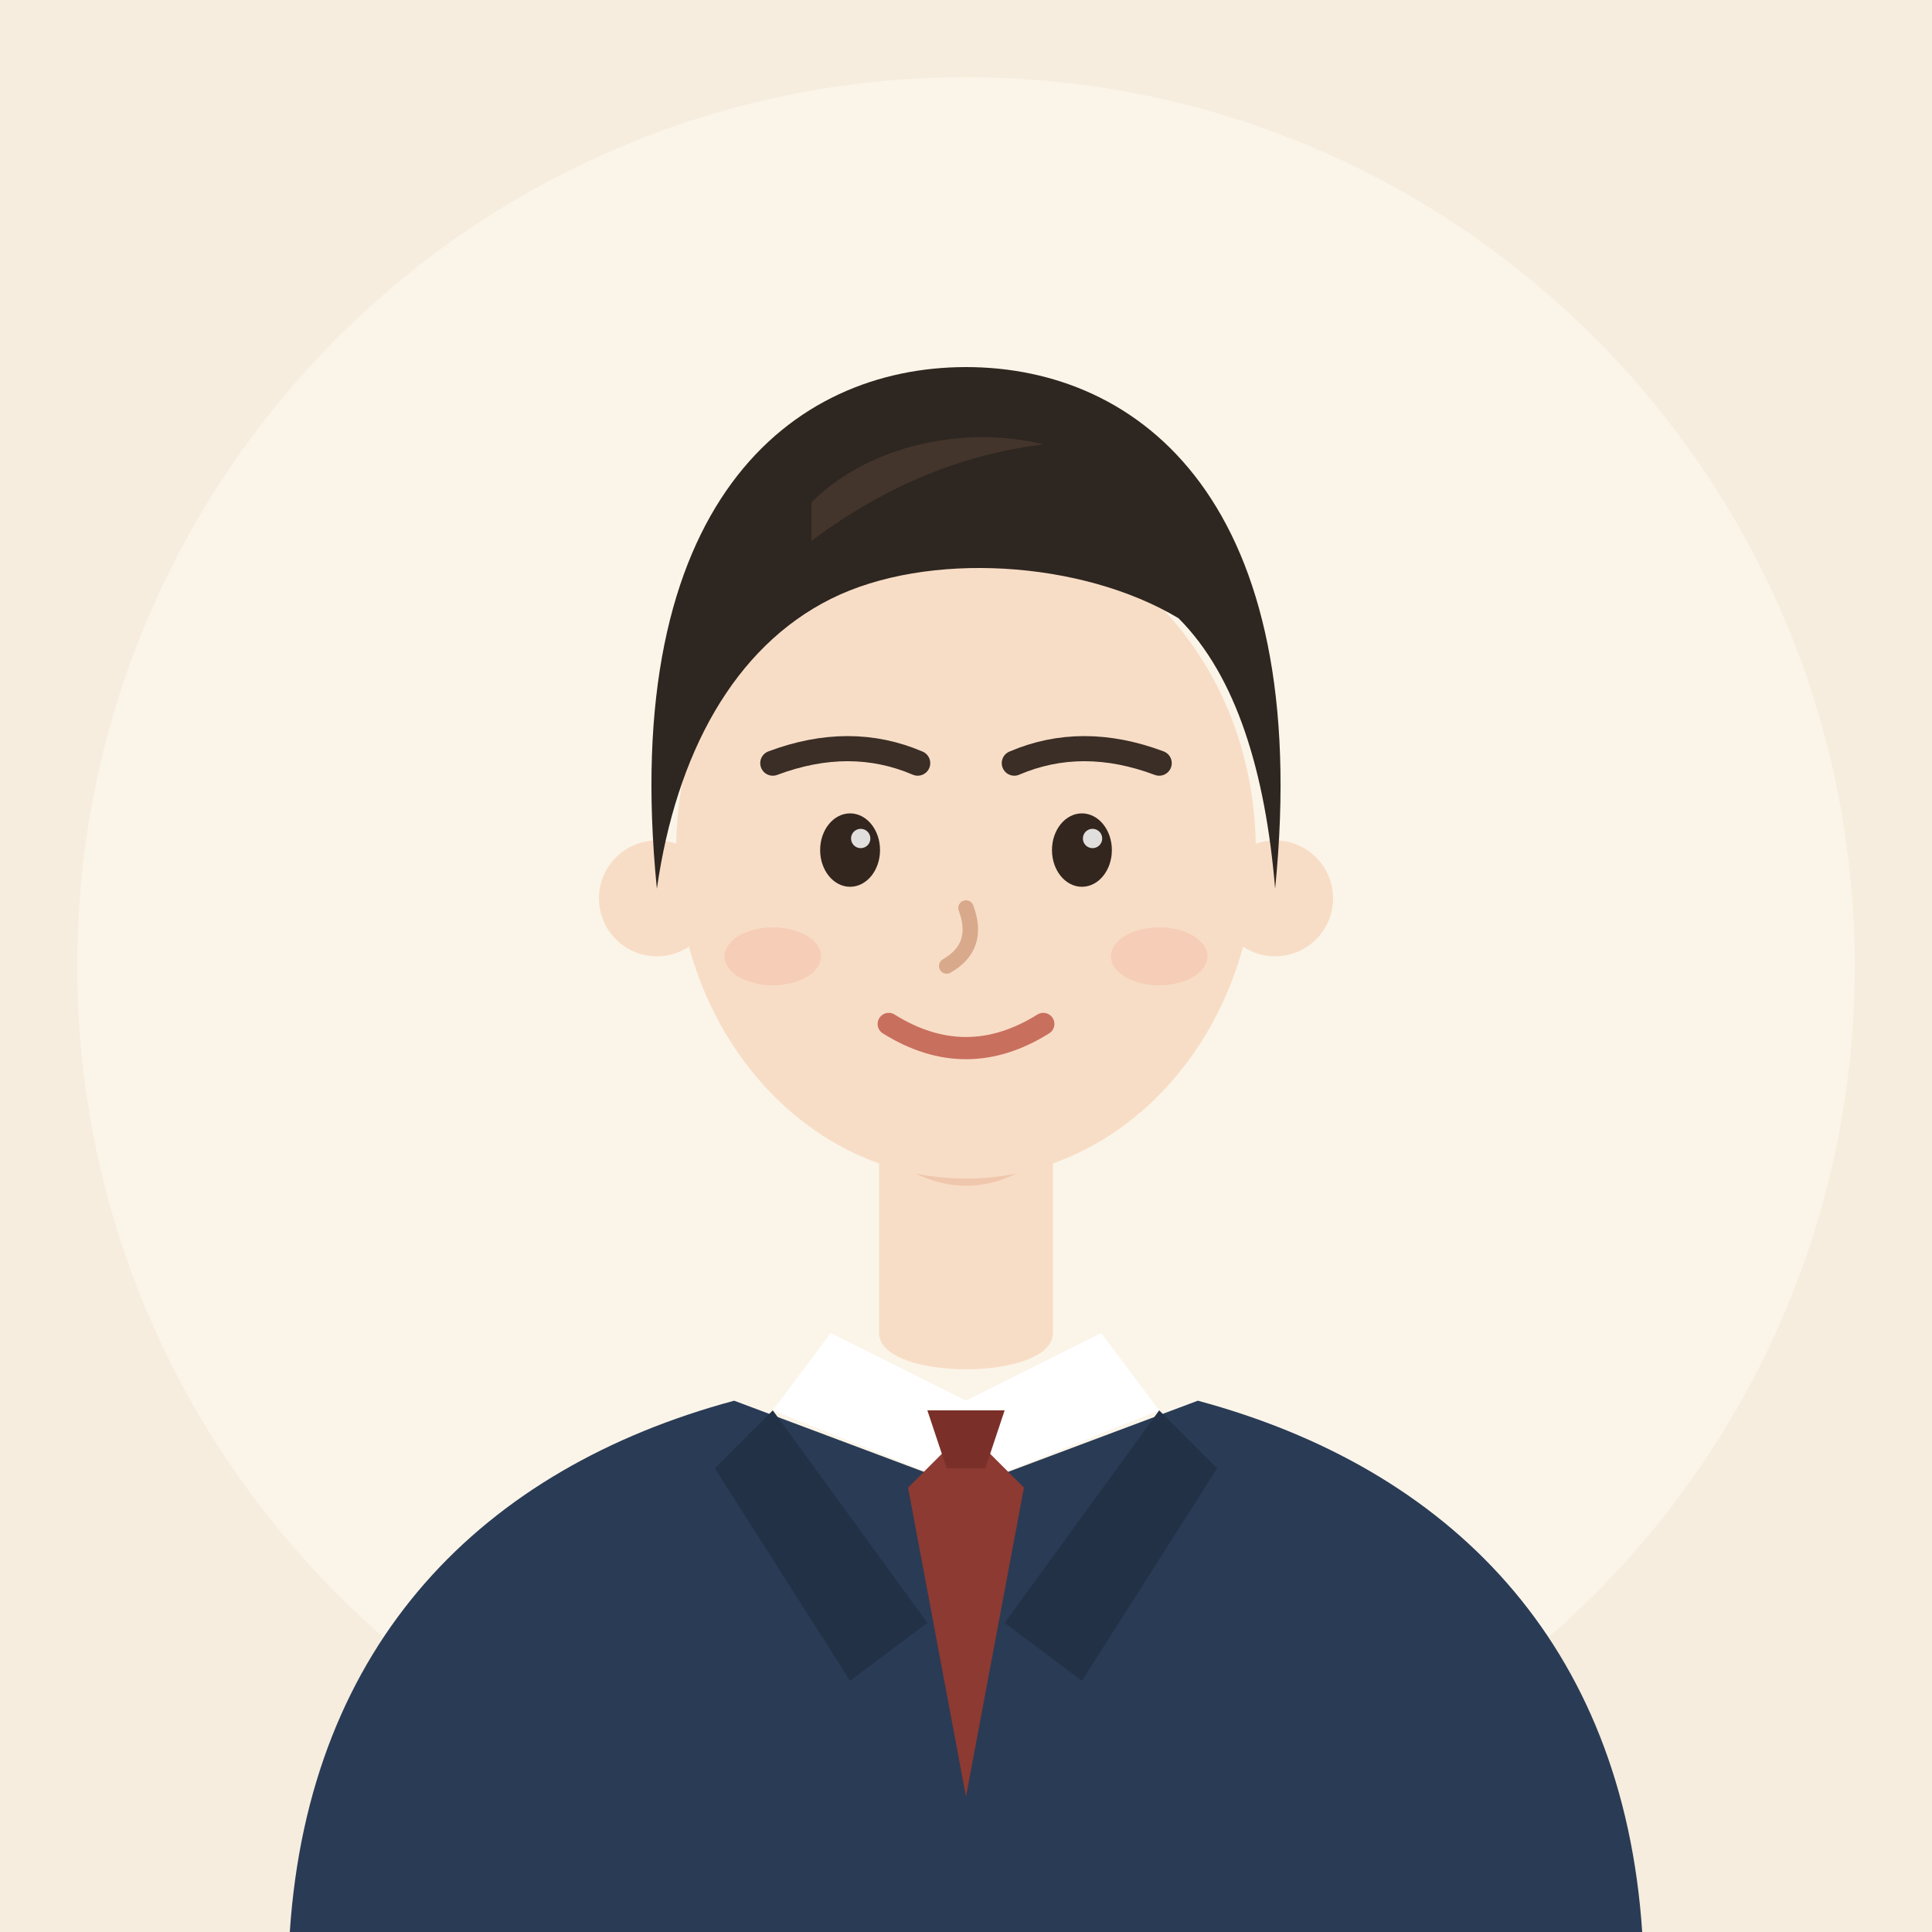
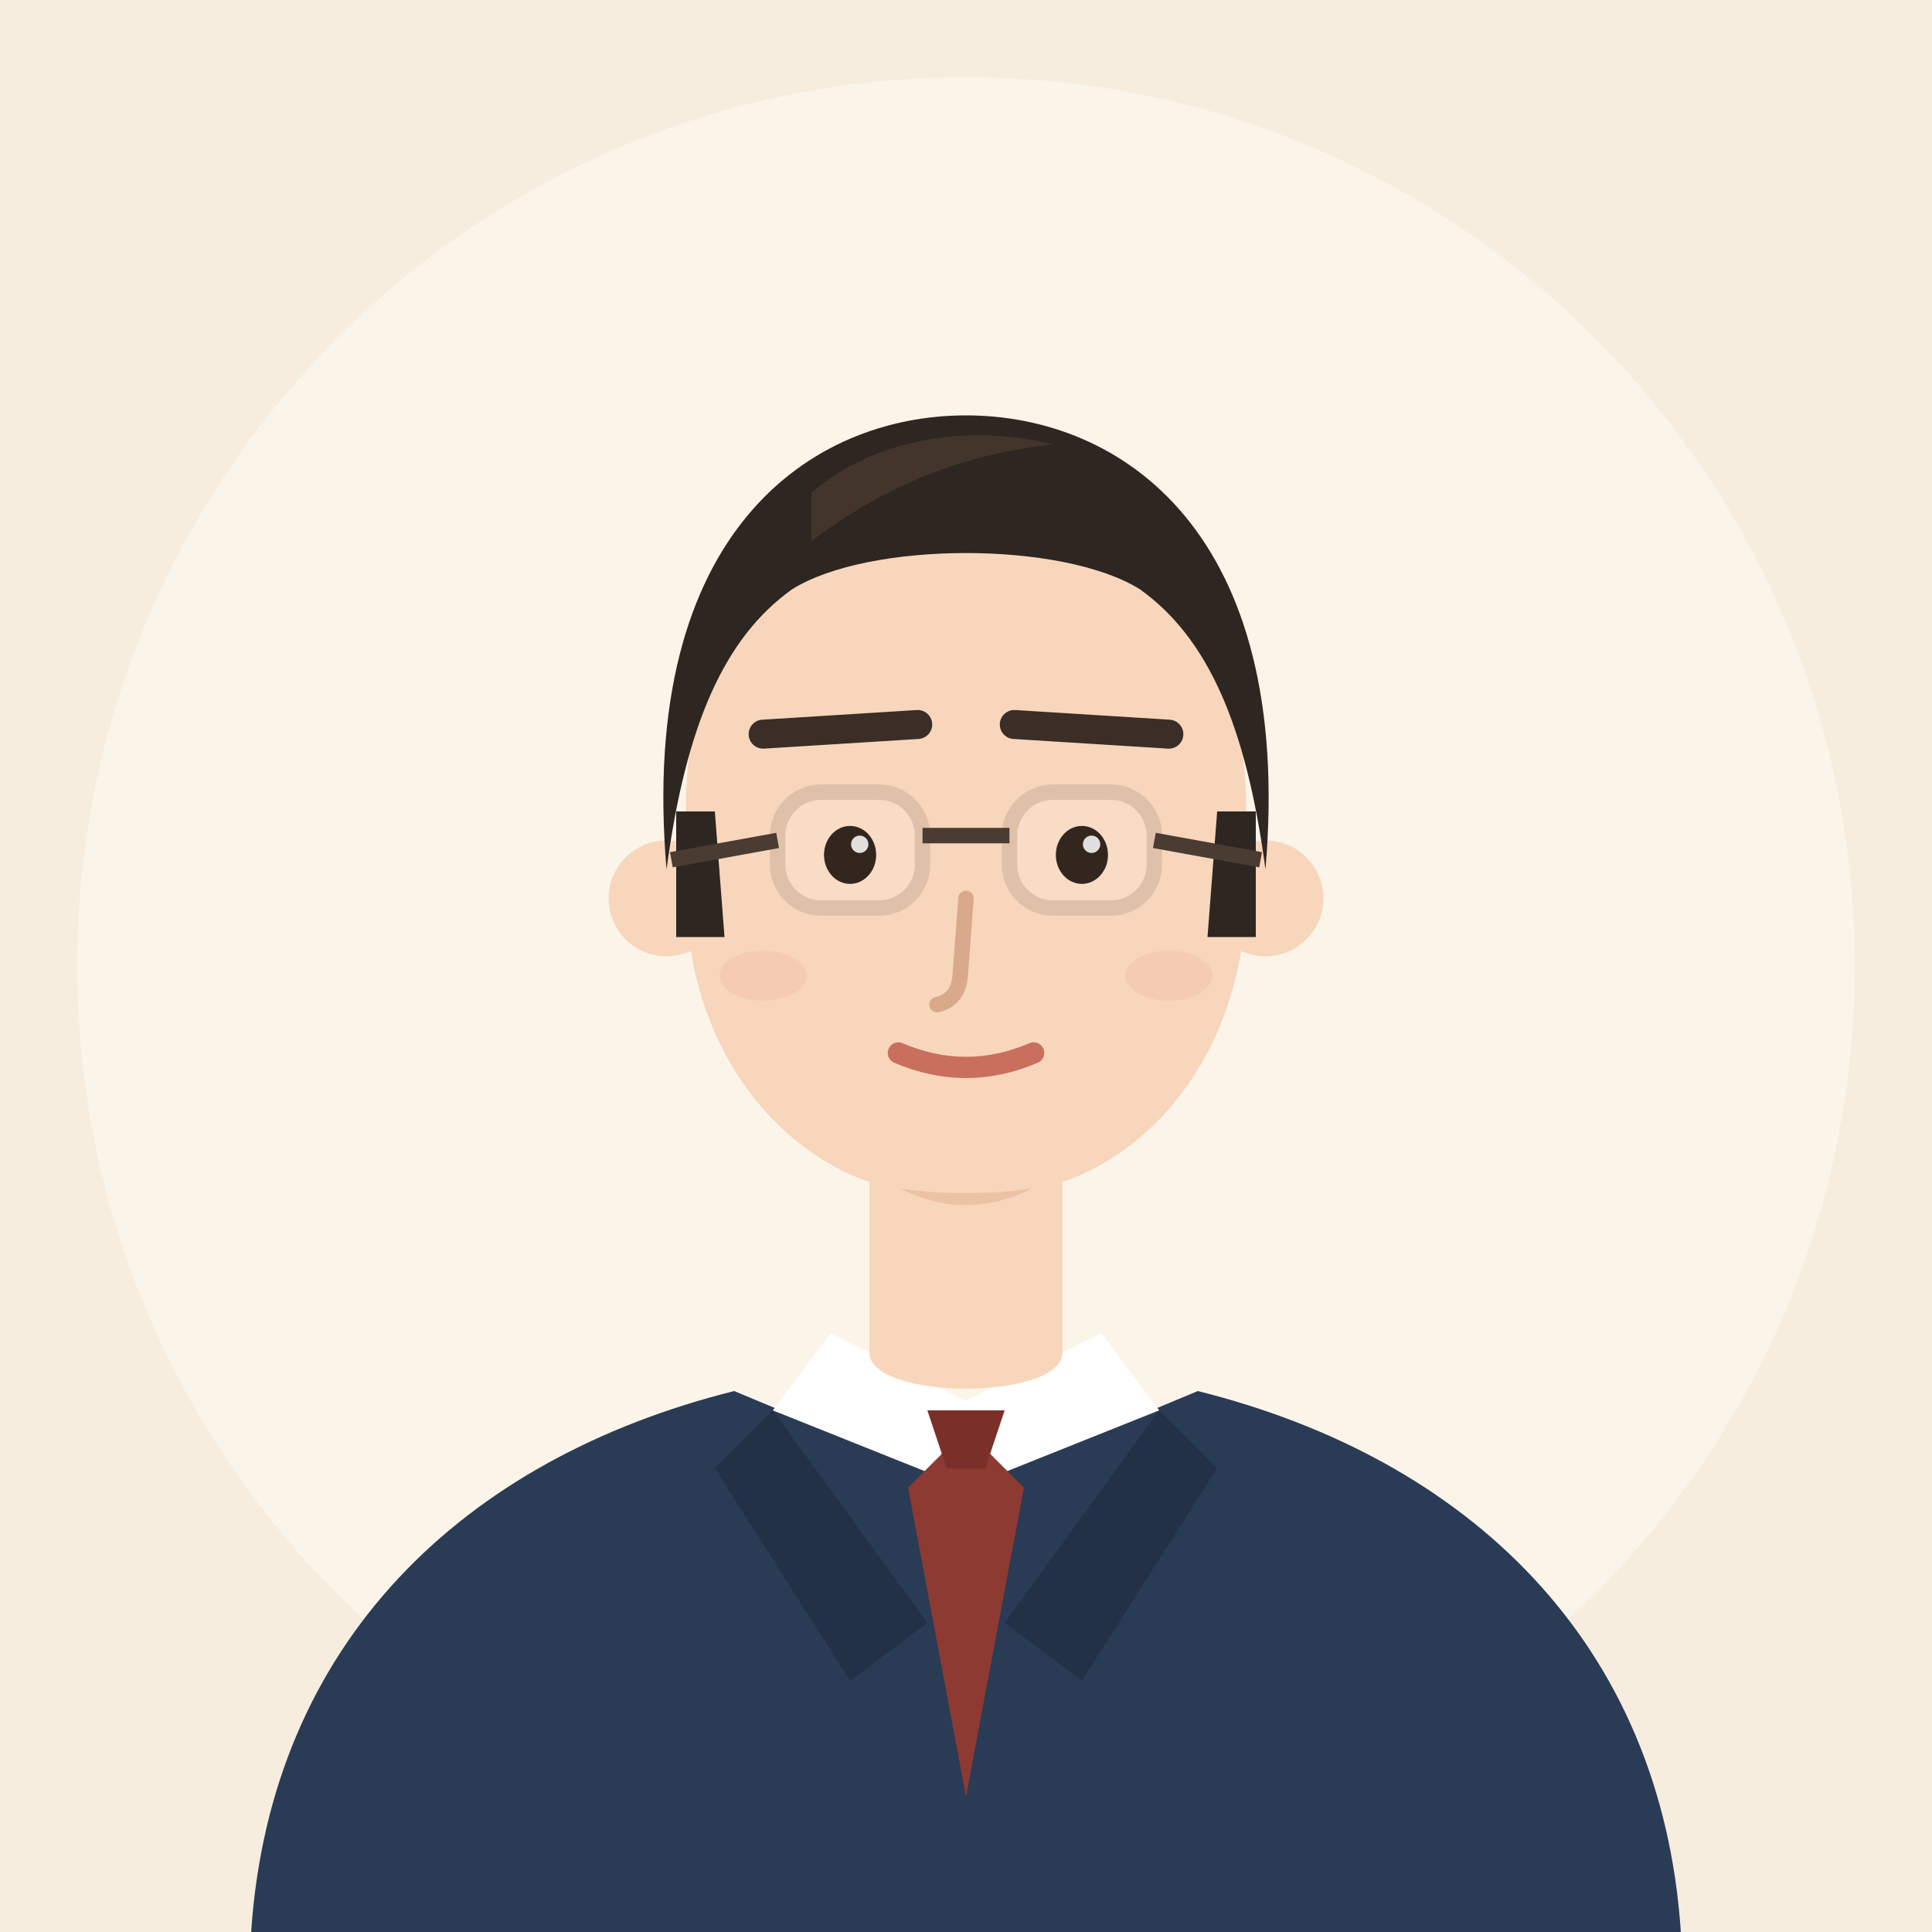
<svg xmlns="http://www.w3.org/2000/svg" viewBox="0 0 200 200">
  <rect width="200" height="200" fill="#F6EDDE" />
  <circle cx="100" cy="100" r="92" fill="#FBF5E9" />
-   <path d="M30 200 C32 170 50 152 76 145 L100 154 L124 145 C150 152 168 170 170 200 Z" fill="#2A3B55" />
+   <path d="M26 200 C28 170 48 151 76 144 L100 154 L124 144 C152 151 172 170 174 200 Z" fill="#2A3B55" />
  <path d="M80 146 L100 154 L120 146 L114 138 L100 145 L86 138 Z" fill="#FFFFFF" />
  <path d="M100 148 L94 154 L100 186 L106 154 Z" fill="#8C3A32" />
  <path d="M96 146 L104 146 L102 152 L98 152 Z" fill="#7A3028" />
  <path d="M80 146 L96 168 L88 174 L74 152 Z" fill="#223146" />
  <path d="M120 146 L104 168 L112 174 L126 152 Z" fill="#223146" />
-   <path d="M91 110 h18 v28 c0 5 -18 5 -18 0 Z" fill="#F8DDC6" />
-   <path d="M91 110 h18 v9 c-6 5 -12 5 -18 0 Z" fill="#EFC7AC" />
-   <circle cx="68" cy="93" r="6" fill="#F8DDC6" />
-   <circle cx="132" cy="93" r="6" fill="#F8DDC6" />
-   <ellipse cx="100" cy="88" rx="30" ry="34" fill="#F8DDC6" />
-   <path d="M68 92 C64 52 82 38 100 38 C118 38 136 52 132 92 C131 80 128 70 122 64 C112 58 96 57 86 62 C76 67 70 78 68 92 Z" fill="#2E2620" />
-   <path d="M84 52 C90 46 100 44 108 46 C100 47 92 50 84 56 Z" fill="#4C3C31" opacity=".7" />
-   <path d="M80 79 q8 -3 15 0" stroke="#3A2E26" stroke-width="2.6" fill="none" stroke-linecap="round" />
-   <path d="M105 79 q7 -3 15 0" stroke="#3A2E26" stroke-width="2.6" fill="none" stroke-linecap="round" />
-   <ellipse cx="88" cy="88" rx="3.1" ry="3.8" fill="#33261E" />
-   <ellipse cx="112" cy="88" rx="3.1" ry="3.8" fill="#33261E" />
-   <circle cx="89.1" cy="86.8" r="1" fill="#FFFFFF" opacity=".85" />
-   <circle cx="113.1" cy="86.8" r="1" fill="#FFFFFF" opacity=".85" />
-   <path d="M100 94 q1.5 4 -2 6" stroke="#D9A98C" stroke-width="1.6" fill="none" stroke-linecap="round" />
-   <path d="M92 106 q8 5 16 0" stroke="#C96F5E" stroke-width="2.3" fill="none" stroke-linecap="round" />
-   <ellipse cx="80" cy="99" rx="5" ry="3" fill="#F2B49A" opacity=".38" />
-   <ellipse cx="120" cy="99" rx="5" ry="3" fill="#F2B49A" opacity=".38" />
+   <path d="M90 112 h20 v28 c0 5 -20 5 -20 0 Z" fill="#F7D6BC" />
+   <path d="M90 112 h20 v9 c-6.5 5 -13.5 5 -20 0 Z" fill="#ECC2A5" />
+   <circle cx="69" cy="93" r="6" fill="#F7D6BC" />
+   <circle cx="131" cy="93" r="6" fill="#F7D6BC" />
+   <path d="M71 84 C71 63 83 53 100 53 C117 53 129 63 129 84 L129 92 C129 107 121 118 111 122 C106 124 94 124 89 122 C79 118 71 107 71 92 Z" fill="#F7D6BC" />
+   <path d="M69 90 C66 55 84 43 100 43 C116 43 134 55 131 90 C129 75 125 66 118 61 C110 56 90 56 82 61 C75 66 71 75 69 90 Z" fill="#2E2620" />
+   <path d="M70 84 L70 97 L75 97 L74 84 Z" fill="#2E2620" />
+   <path d="M130 84 L130 97 L125 97 L126 84 Z" fill="#2E2620" />
+   <path d="M84 51 C91 45 101 44 109 46 C100 47 92 50 84 56 Z" fill="#4C3C31" opacity=".7" />
+   <path d="M79 76 L95 75" stroke="#3A2E26" stroke-width="3" stroke-linecap="round" />
+   <path d="M105 75 L121 76" stroke="#3A2E26" stroke-width="3" stroke-linecap="round" />
+   <rect x="80.5" y="82" width="15" height="12" rx="4.5" fill="#FFFFFF" opacity=".14" stroke="#4A3B33" stroke-width="1.6" />
+   <rect x="104.5" y="82" width="15" height="12" rx="4.5" fill="#FFFFFF" opacity=".14" stroke="#4A3B33" stroke-width="1.6" />
+   <path d="M95.5 86.5 L104.5 86.5" stroke="#4A3B33" stroke-width="1.6" />
+   <path d="M80.5 87 L69.5 89" stroke="#4A3B33" stroke-width="1.6" />
+   <path d="M119.5 87 L130.5 89" stroke="#4A3B33" stroke-width="1.6" />
+   <ellipse cx="88" cy="88.5" rx="2.7" ry="3" fill="#33261E" />
+   <ellipse cx="112" cy="88.5" rx="2.7" ry="3" fill="#33261E" />
+   <circle cx="89" cy="87.4" r=".9" fill="#FFFFFF" opacity=".85" />
+   <circle cx="113" cy="87.4" r=".9" fill="#FFFFFF" opacity=".85" />
+   <path d="M100 93 L99.4 101 Q99.2 103.5 97 104" stroke="#D9A98C" stroke-width="1.6" fill="none" stroke-linecap="round" />
+   <path d="M93 109 Q100 112 107 109" stroke="#C96F5E" stroke-width="2.2" fill="none" stroke-linecap="round" />
+   <ellipse cx="79" cy="101" rx="4.5" ry="2.6" fill="#F2B49A" opacity=".3" />
+   <ellipse cx="121" cy="101" rx="4.5" ry="2.6" fill="#F2B49A" opacity=".3" />
</svg>
